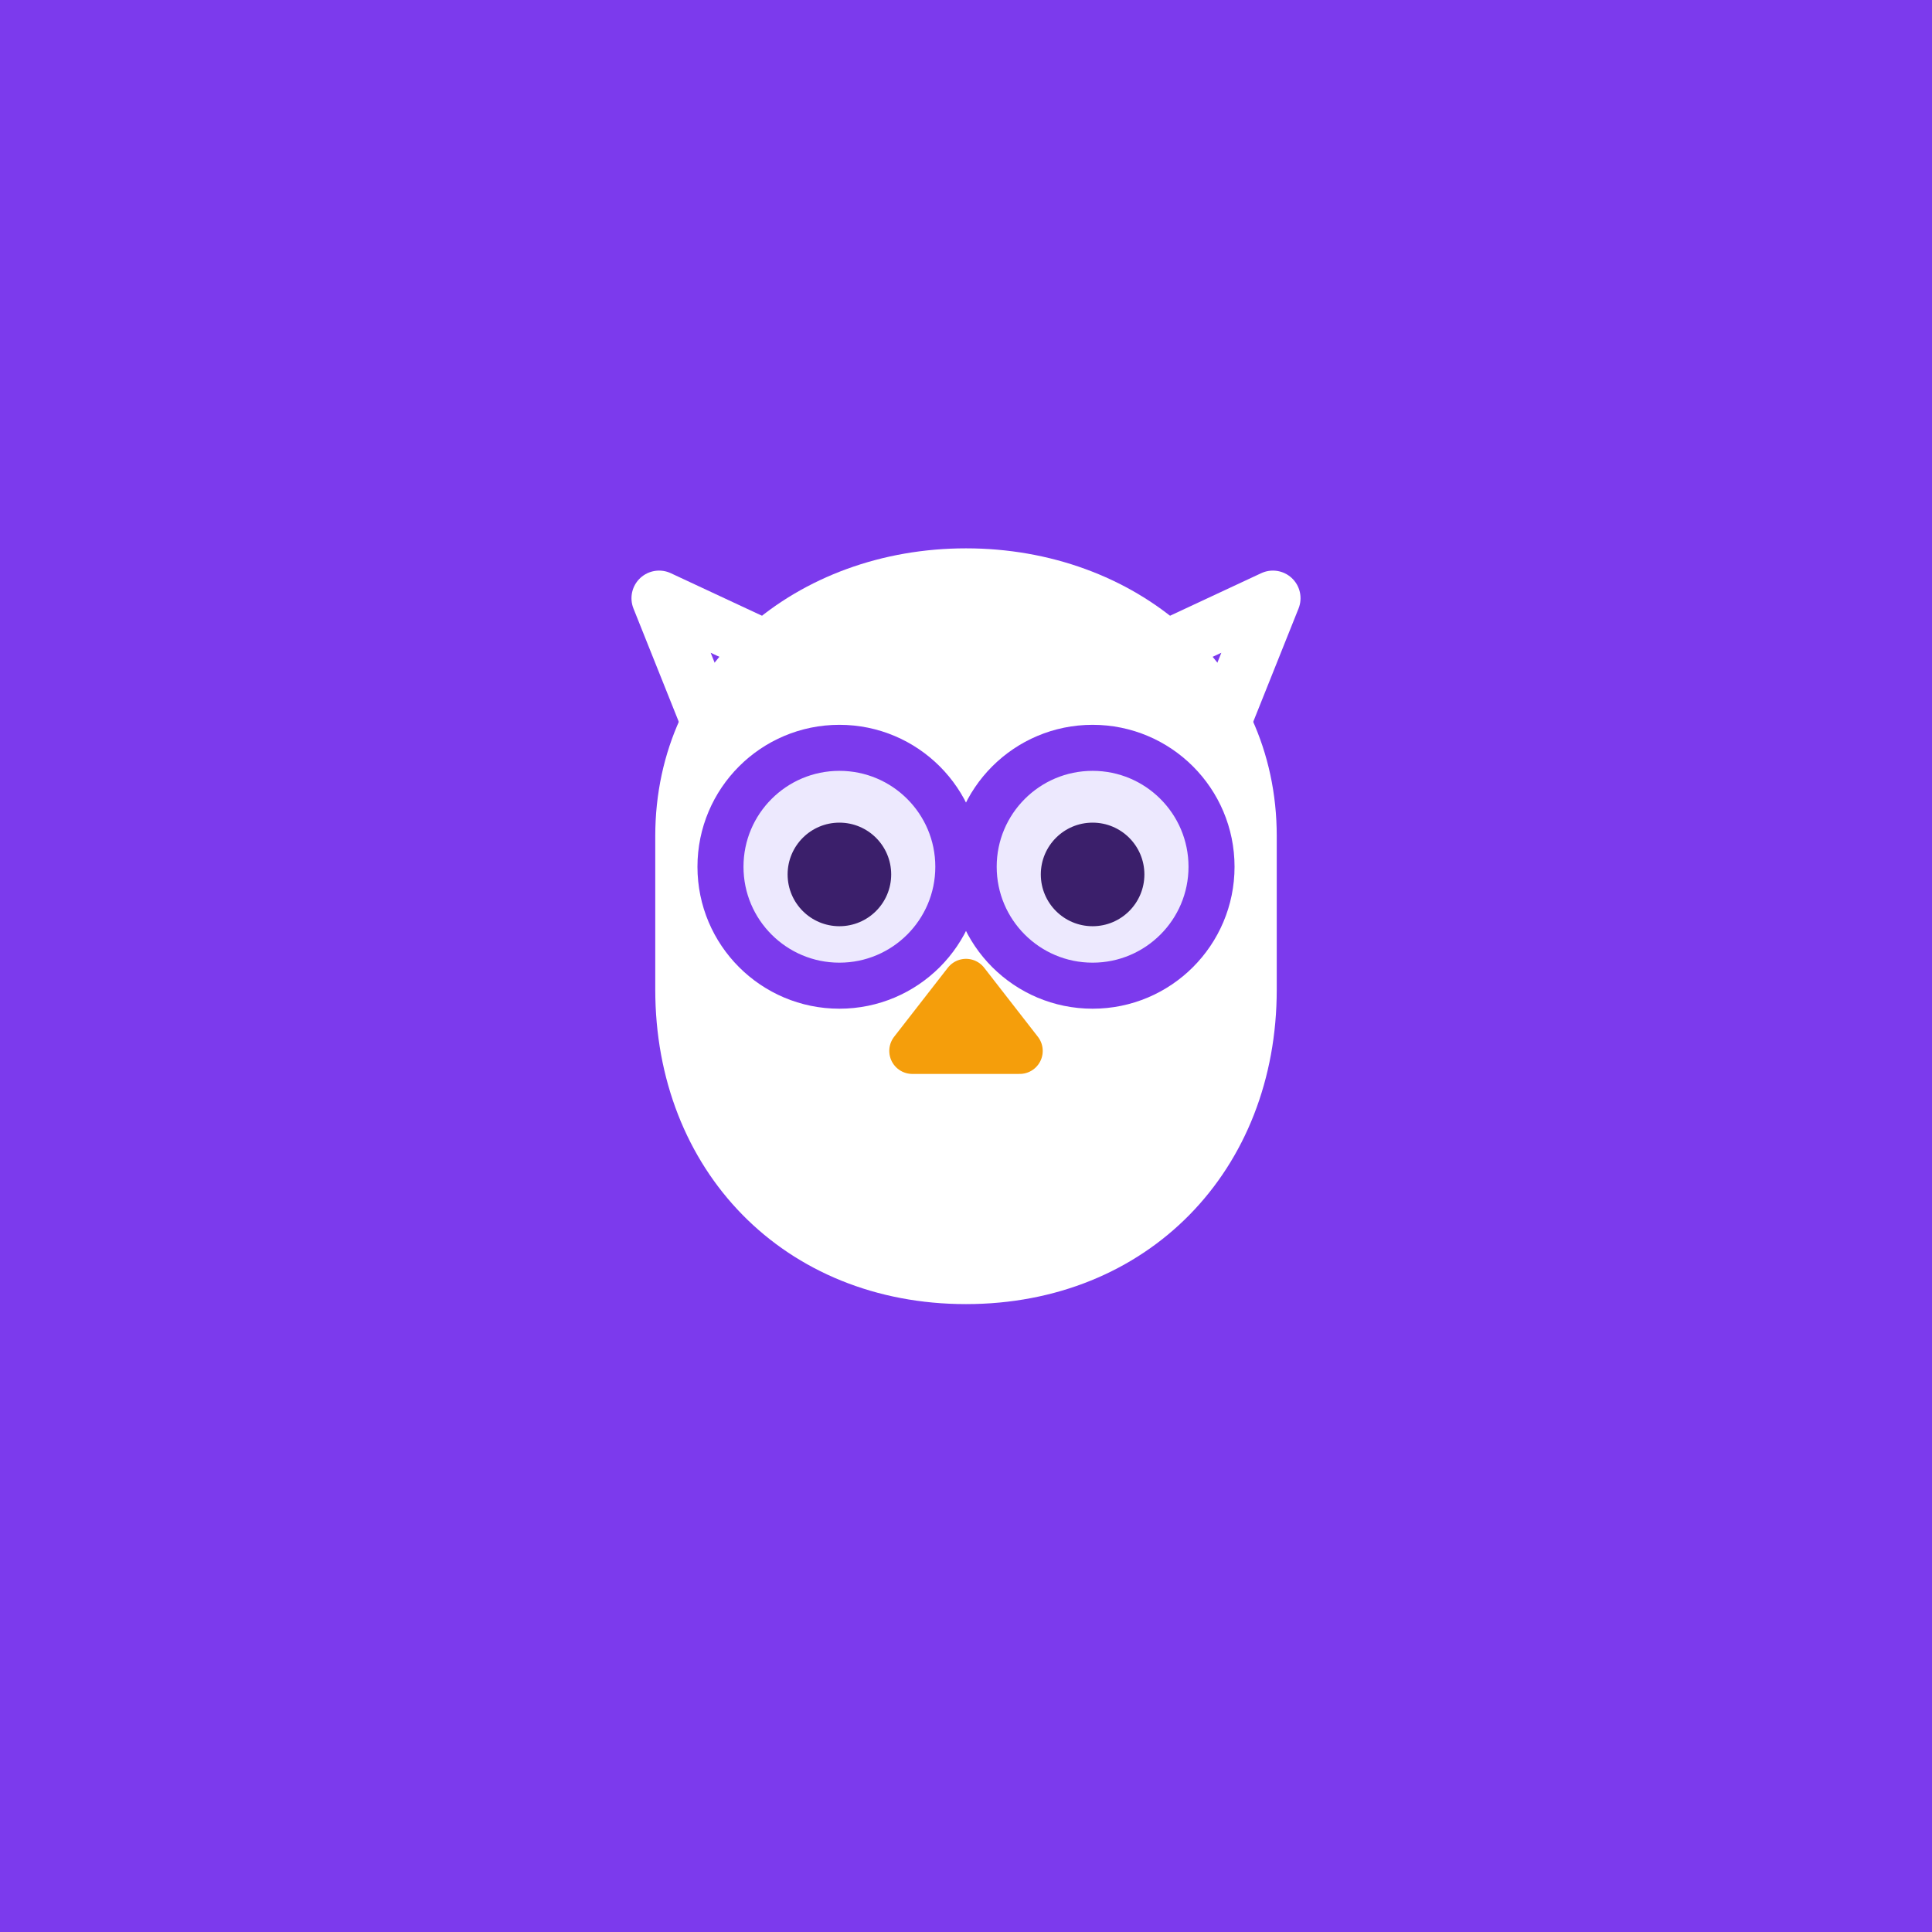
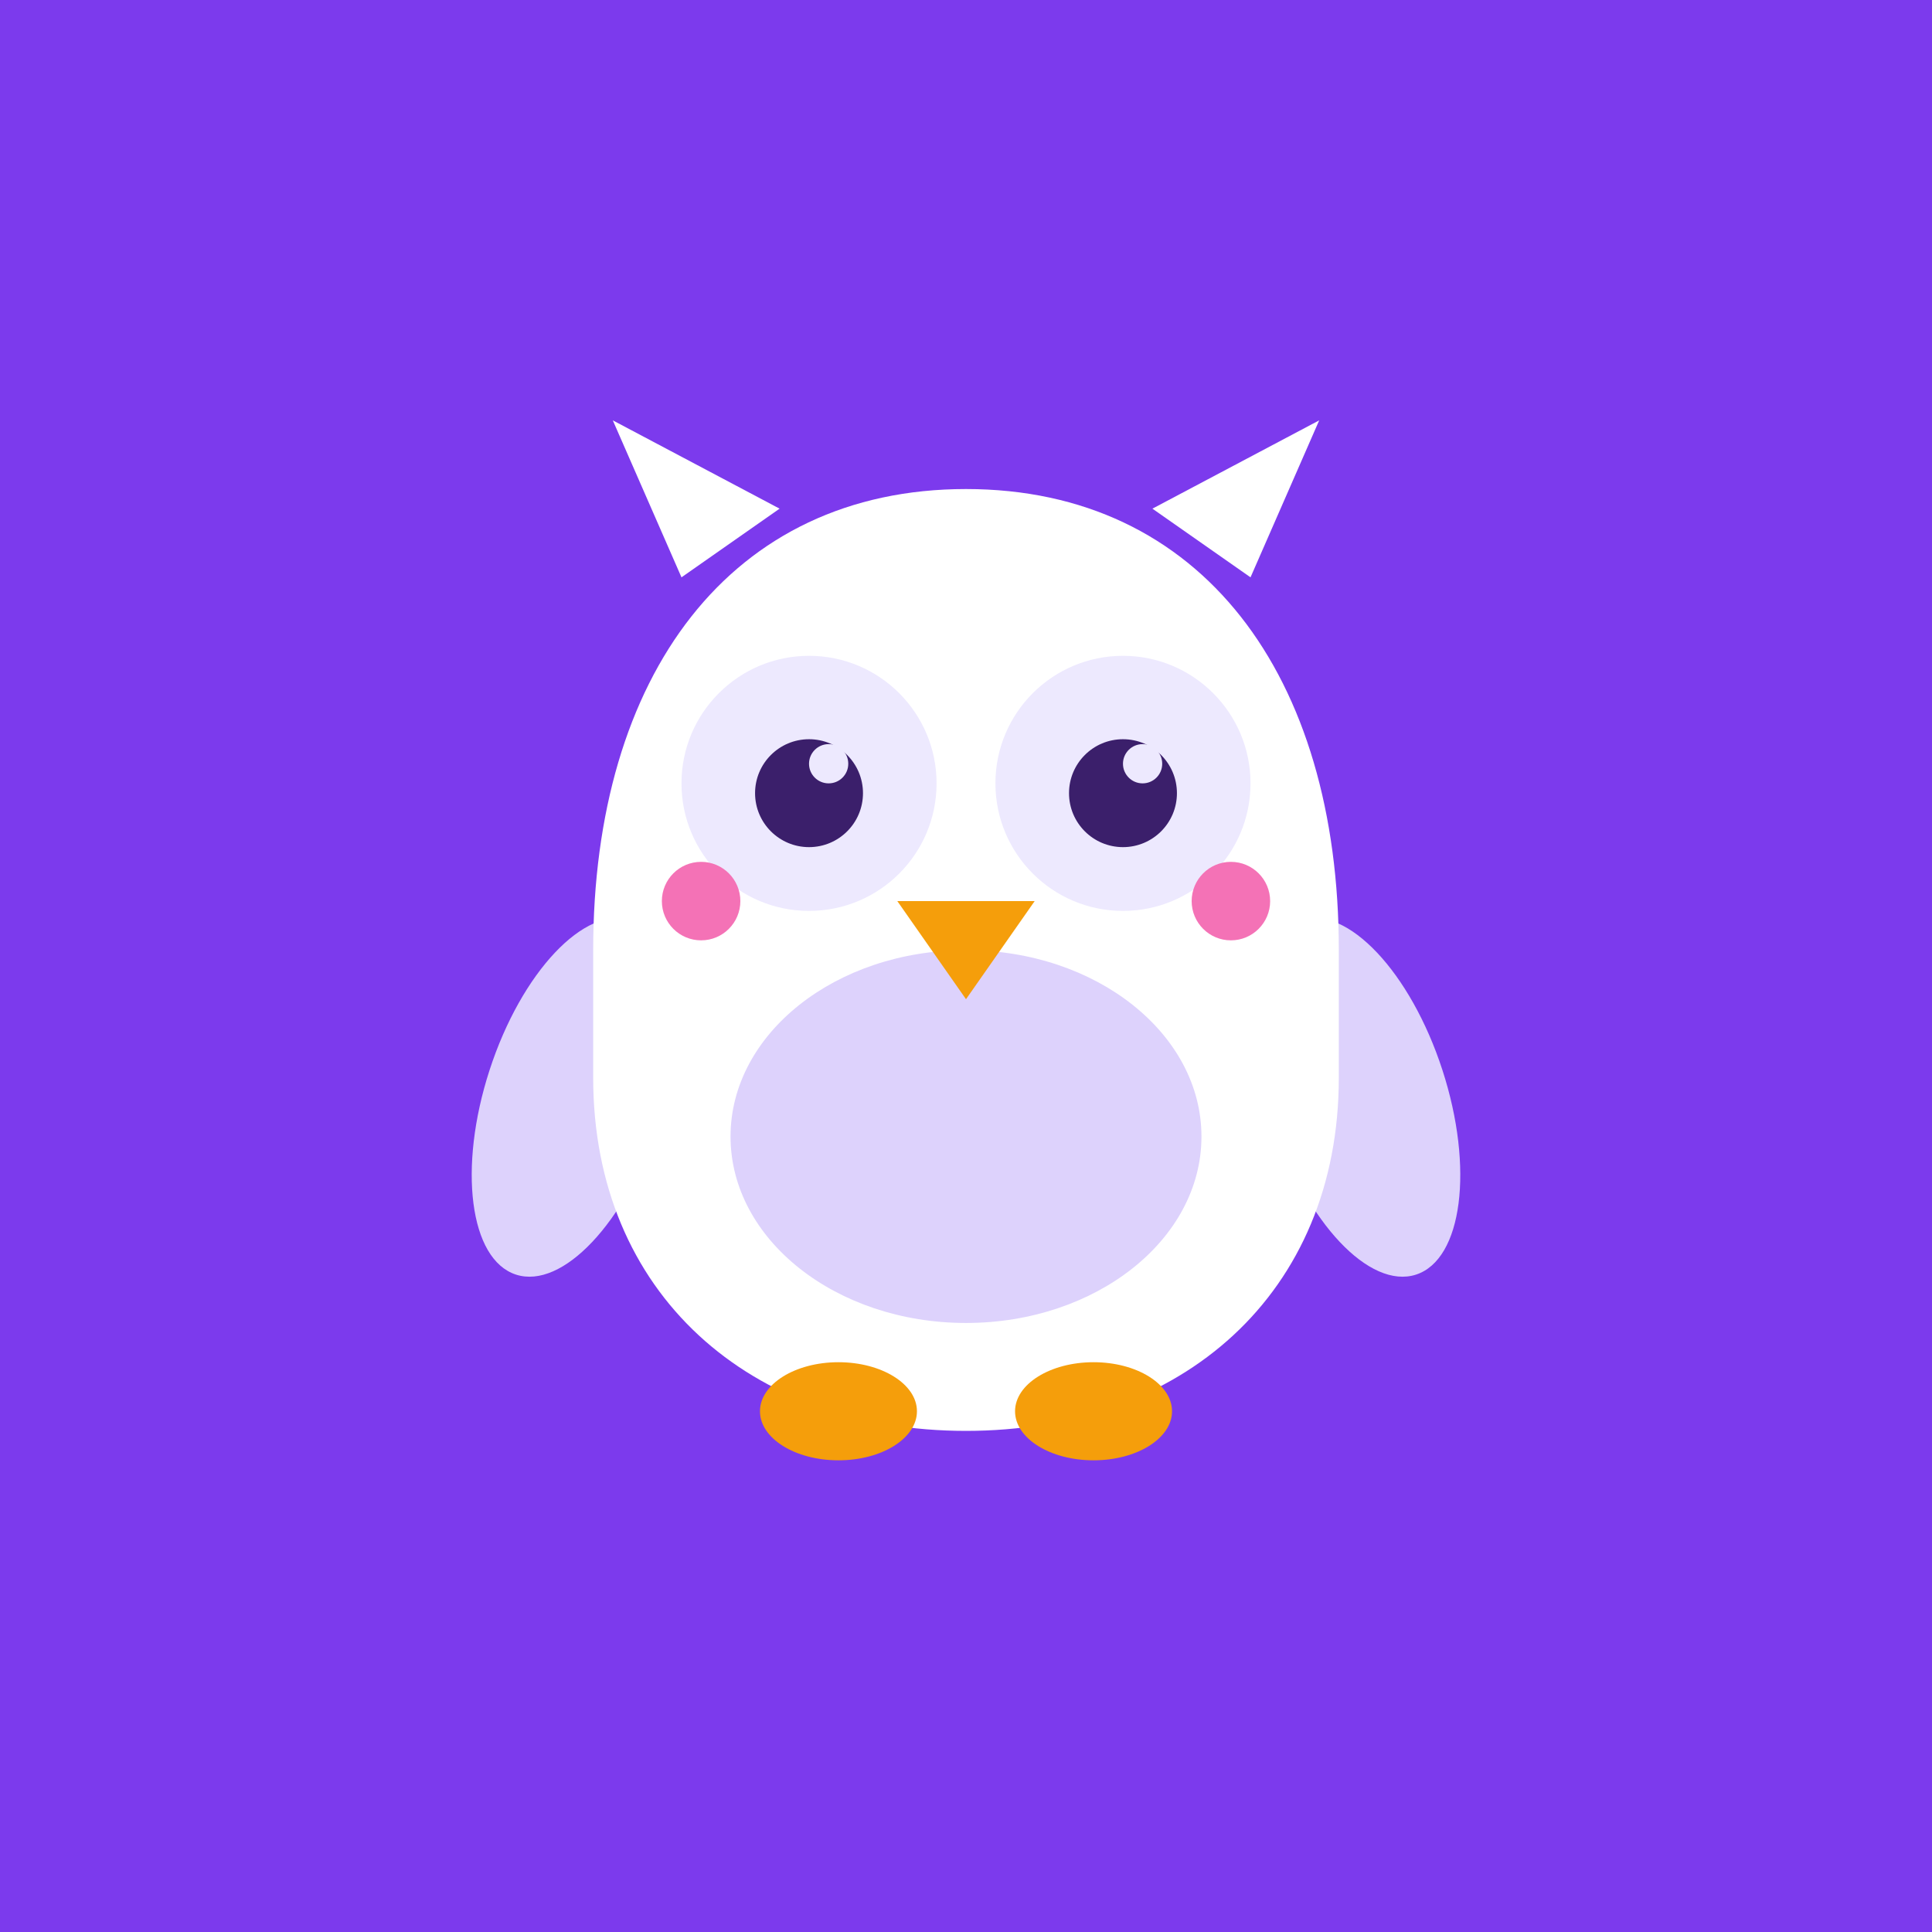
- <svg xmlns="http://www.w3.org/2000/svg" viewBox="0 0 512 512" role="img" aria-label="Mathe-Schule">
+ <svg xmlns="http://www.w3.org/2000/svg" viewBox="0 0 512 512" role="img" aria-label="Zahleneule">
  <rect width="512" height="512" fill="#7c3aed" />
-   <g transform="translate(134 126) scale(10.1667)" stroke-linecap="round" stroke-linejoin="round">
-     <path d="M12 21c-4.4 0-7.5-3.2-7.5-7.6V9.4C4.5 5.3 7.9 2.5 12 2.5s7.5 2.8 7.5 6.9v4C19.5 17.8 16.4 21 12 21Z" fill="#ffffff" stroke="#ffffff" stroke-width="1.2" />
-     <circle cx="8.7" cy="10.2" r="3.1" fill="#ede9fe" stroke="#7c3aed" stroke-width="1.2" />
-     <circle cx="15.3" cy="10.2" r="3.1" fill="#ede9fe" stroke="#7c3aed" stroke-width="1.2" />
-     <circle cx="8.7" cy="10.4" r="1.35" fill="#3b1f6b" />
-     <circle cx="15.3" cy="10.4" r="1.35" fill="#3b1f6b" />
-     <path d="M12 13.2 10.6 15h2.8z" fill="#f59e0b" stroke="#f59e0b" stroke-width="1.2" />
-     <path d="M5.2 6.2 4 3.2l3 1.4M18.8 6.2 20 3.2l-3 1.4" fill="none" stroke="#ffffff" stroke-width="1.44" />
+   <g transform="translate(100 88) scale(2.6)">
+     <ellipse cx="20" cy="78" rx="9" ry="19" fill="#ddd2fc" transform="rotate(18 20 78)" />
+     <ellipse cx="100" cy="78" rx="9" ry="19" fill="#ddd2fc" transform="rotate(-18 100 78)" />
+     <path d="M60 16C36 16 22 35 22 63v13c0 22 16 36 38 36s38-14 38-36V63c0-28-14-47-38-47z" fill="#ffffff" />
+     <path d="M31 25 24 9l17 9zM89 25l7-16-17 9z" fill="#ffffff" />
+     <ellipse cx="60" cy="82" rx="24" ry="19" fill="#ddd2fc" />
+     <ellipse cx="47" cy="110" rx="8" ry="5" fill="#f59e0b" />
+     <ellipse cx="73" cy="110" rx="8" ry="5" fill="#f59e0b" />
+     <circle cx="44" cy="46" r="13" fill="#ede9fe" />
+     <circle cx="44" cy="47" r="5.5" fill="#3b1f6b" />
+     <circle cx="46" cy="44" r="2" fill="#ede9fe" />
+     <circle cx="76" cy="46" r="13" fill="#ede9fe" />
+     <circle cx="76" cy="47" r="5.5" fill="#3b1f6b" />
+     <circle cx="78" cy="44" r="2" fill="#ede9fe" />
+     <path d="M53 58h14l-7 10z" fill="#f59e0b" />
+     <circle cx="33" cy="58" r="4" fill="#f472b6" />
+     <circle cx="87" cy="58" r="4" fill="#f472b6" />
  </g>
</svg>
